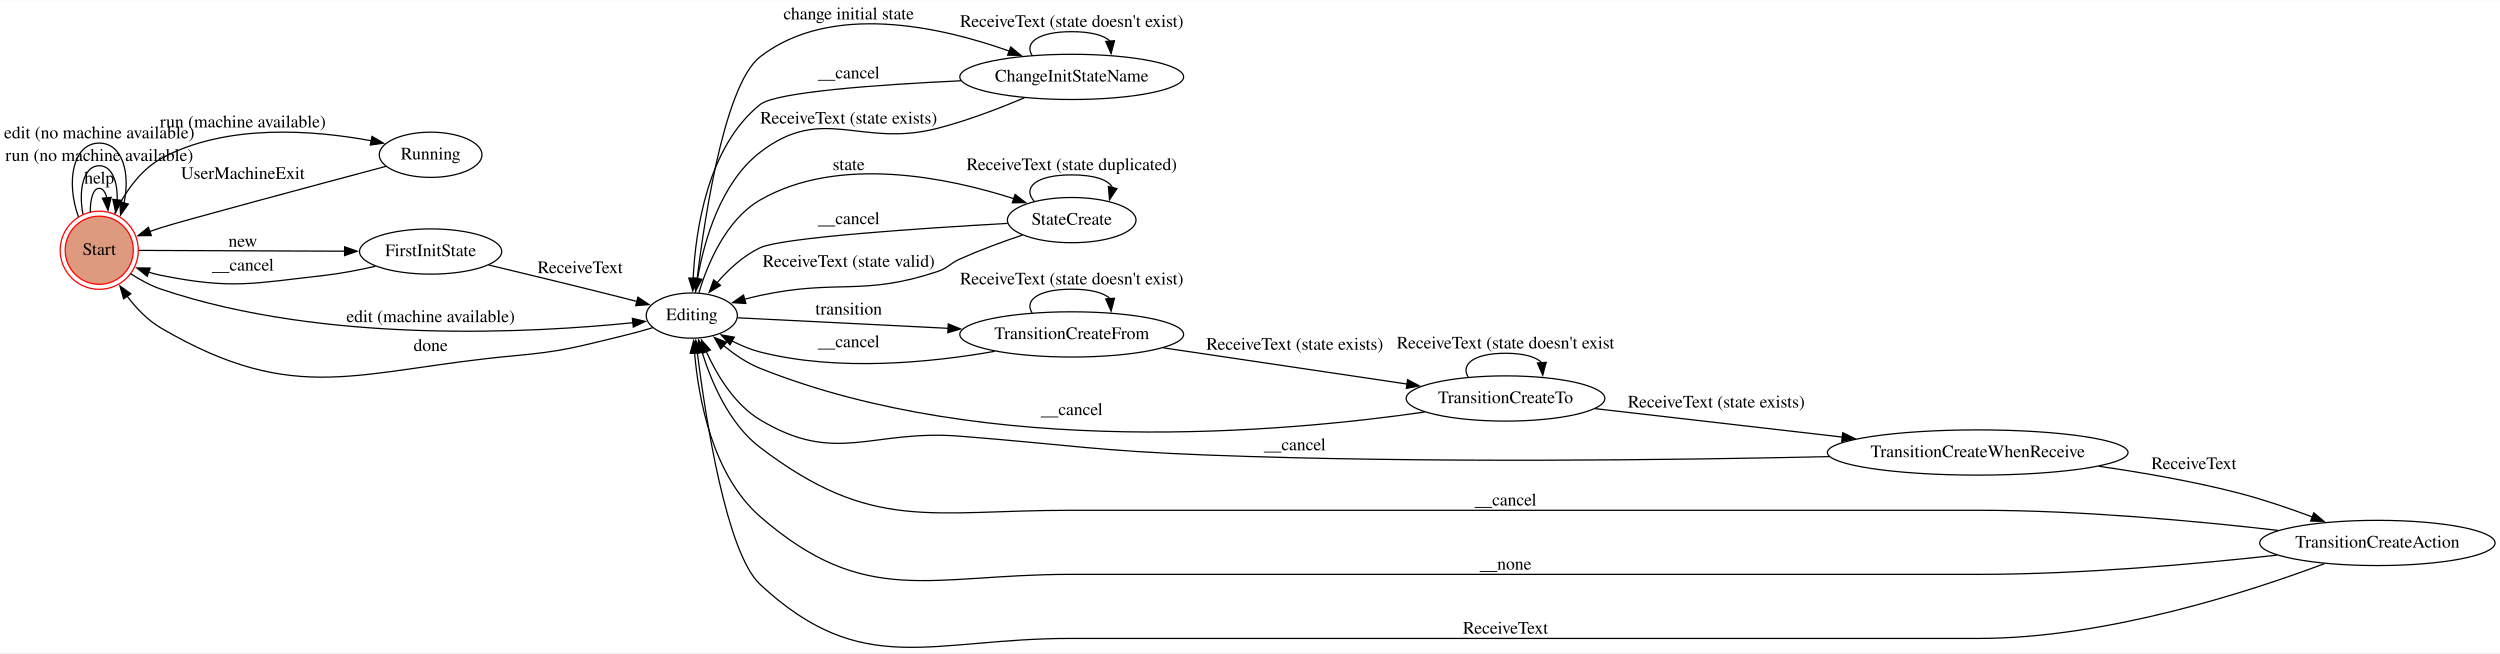
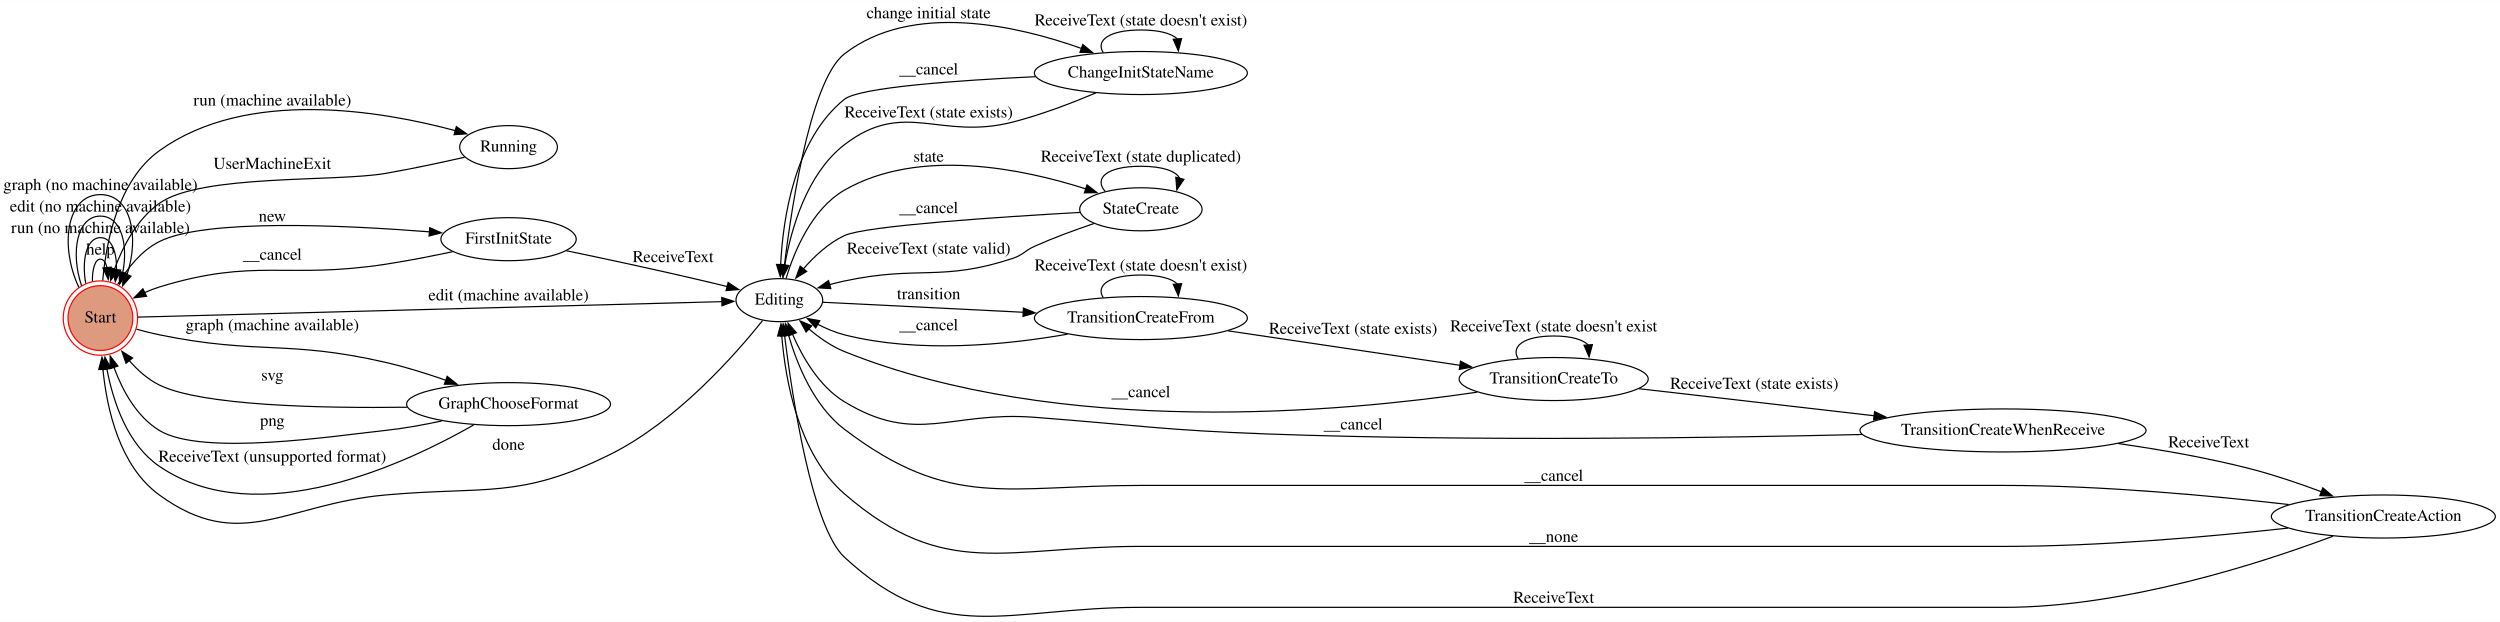
- <svg xmlns="http://www.w3.org/2000/svg" width="1990px" height="520px" viewBox="0.00 0.00 1990.12 519.60">
-   <g id="graph0" class="graph" transform="scale(1.0 1.0) rotate(0.0) translate(4.0 515.6)">
-     <polygon fill="white" stroke="none" points="-4,4 -4,-515.6 1986.12,-515.6 1986.12,4 -4,4" />
+ <svg xmlns="http://www.w3.org/2000/svg" width="2091px" height="520px" viewBox="0.00 0.00 2091.41 519.92">
+   <g id="graph0" class="graph" transform="scale(1.0 1.0) rotate(0.0) translate(4.0 515.92)">
+     <polygon fill="white" stroke="none" points="-4,4 -4,-515.92 2087.41,-515.92 2087.41,4 -4,4" />
    <g id="node1" class="node">
-       <ellipse fill="#dd9a7f" stroke="red" cx="75" cy="-316.6" rx="27.12" ry="27.12" />
-       <ellipse fill="none" stroke="red" cx="75" cy="-316.6" rx="31.1" ry="31.1" />
-       <text text-anchor="middle" x="75" y="-312.9" font-family="Times,serif" font-size="14.00">Start</text>
+       <ellipse fill="#dd9a7f" stroke="red" cx="80" cy="-249.92" rx="27.12" ry="27.12" />
+       <ellipse fill="none" stroke="red" cx="80" cy="-249.92" rx="31.1" ry="31.1" />
+       <text text-anchor="middle" x="80" y="-246.22" font-family="Times,serif" font-size="14.00">Start</text>
    </g>
    <g id="edge1" class="edge">
-       <path fill="none" stroke="black" d="M67.86,-346.92C67.78,-357.42 70.16,-365.89 75,-365.89 77.87,-365.89 79.88,-362.91 81.02,-358.28" />
-       <polygon fill="black" stroke="black" points="84.49,-358.73 81.99,-348.43 77.52,-358.04 84.49,-358.73" />
-       <text text-anchor="middle" x="75" y="-369.69" font-family="Times,serif" font-size="14.00">help</text>
+       <path fill="none" stroke="black" d="M73.26,-280.73C73.26,-291 75.51,-299.22 80,-299.22 82.6,-299.22 84.44,-296.47 85.54,-292.17" />
+       <polygon fill="black" stroke="black" points="89.02,-292.55 86.58,-282.24 82.06,-291.82 89.02,-292.55" />
+       <text text-anchor="middle" x="80" y="-303.02" font-family="Times,serif" font-size="14.00">help</text>
    </g>
    <g id="edge3" class="edge">
-       <path fill="none" stroke="black" d="M62.04,-345.3C58.25,-364.8 62.57,-383.89 75,-383.89 85,-383.89 89.75,-371.53 89.25,-356.54" />
-       <polygon fill="black" stroke="black" points="92.75,-356.34 88.13,-346.8 85.8,-357.14 92.75,-356.34" />
-       <text text-anchor="middle" x="75" y="-387.69" font-family="Times,serif" font-size="14.00">run (no machine available)</text>
+       <path fill="none" stroke="black" d="M67.71,-278.97C64.25,-298.35 68.34,-317.22 80,-317.22 89.38,-317.22 93.86,-305 93.46,-290.13" />
+       <polygon fill="black" stroke="black" points="96.97,-290.06 92.45,-280.48 90,-290.79 96.97,-290.06" />
+       <text text-anchor="middle" x="80" y="-321.02" font-family="Times,serif" font-size="14.00">run (no machine available)</text>
    </g>
    <g id="edge6" class="edge">
-       <path fill="none" stroke="black" d="M58.44,-343.23C48.38,-370.9 53.9,-401.89 75,-401.89 93.38,-401.89 99.93,-378.38 94.68,-354.03" />
-       <polygon fill="black" stroke="black" points="98.12,-353.33 91.98,-344.69 91.39,-355.27 98.12,-353.33" />
-       <text text-anchor="middle" x="75" y="-405.69" font-family="Times,serif" font-size="14.00">edit (no machine available)</text>
+       <path fill="none" stroke="black" d="M64.22,-277C54.94,-304.55 60.2,-335.22 80,-335.22 97.17,-335.22 103.41,-312.15 98.71,-288.06" />
+       <polygon fill="black" stroke="black" points="102.11,-287.23 96.17,-278.46 95.34,-289.02 102.11,-287.23" />
+       <text text-anchor="middle" x="80" y="-339.02" font-family="Times,serif" font-size="14.00">edit (no machine available)</text>
+     </g>
+     <g id="edge7" class="edge">
+       <path fill="none" stroke="black" d="M61.93,-275.6C45.68,-310.55 51.7,-353.22 80,-353.22 105.53,-353.22 112.93,-318.48 102.19,-286.01" />
+       <polygon fill="black" stroke="black" points="105.56,-285.01 98.63,-277 99.06,-287.59 105.56,-285.01" />
+       <text text-anchor="middle" x="80" y="-357.02" font-family="Times,serif" font-size="14.00">graph (no machine available)</text>
    </g>
    <g id="node2" class="node">
-       <ellipse fill="none" stroke="black" cx="338.8" cy="-392.6" rx="40.89" ry="18" />
-       <text text-anchor="middle" x="338.8" y="-388.9" font-family="Times,serif" font-size="14.00">Running</text>
+       <ellipse fill="none" stroke="black" cx="421.44" cy="-392.92" rx="40.89" ry="18" />
+       <text text-anchor="middle" x="421.44" y="-389.22" font-family="Times,serif" font-size="14.00">Running</text>
    </g>
    <g id="edge2" class="edge">
-       <path fill="none" stroke="black" d="M87.17,-345.73C94.97,-361.73 107.1,-380.2 124.3,-389.6 176.18,-417.95 246.28,-412.14 291.76,-403.73" />
-       <polygon fill="black" stroke="black" points="292.15,-407.22 301.28,-401.85 290.79,-400.35 292.15,-407.22" />
-       <text text-anchor="middle" x="189.3" y="-414.4" font-family="Times,serif" font-size="14.00">run (machine available)</text>
+       <path fill="none" stroke="black" d="M81.95,-281.31C84.83,-314.44 94.98,-365.19 129.3,-389.92 202.65,-442.78 315.63,-423.24 377.05,-406.66" />
+       <polygon fill="black" stroke="black" points="377.76,-410.1 386.44,-404.03 375.87,-403.36 377.76,-410.1" />
+       <text text-anchor="middle" x="223.8" y="-427.72" font-family="Times,serif" font-size="14.00">run (machine available)</text>
    </g>
    <g id="node3" class="node">
-       <ellipse fill="none" stroke="black" cx="338.8" cy="-315.6" rx="56.59" ry="18" />
-       <text text-anchor="middle" x="338.8" y="-311.9" font-family="Times,serif" font-size="14.00">FirstInitState</text>
+       <ellipse fill="none" stroke="black" cx="421.44" cy="-315.92" rx="56.59" ry="18" />
+       <text text-anchor="middle" x="421.44" y="-312.22" font-family="Times,serif" font-size="14.00">FirstInitState</text>
    </g>
    <g id="edge4" class="edge">
-       <path fill="none" stroke="black" d="M106.54,-316.48C146.5,-316.33 217.65,-316.06 270.51,-315.85" />
-       <polygon fill="black" stroke="black" points="270.33,-319.35 280.32,-315.82 270.3,-312.35 270.33,-319.35" />
-       <text text-anchor="middle" x="189.3" y="-319.4" font-family="Times,serif" font-size="14.00">new</text>
+       <path fill="none" stroke="black" d="M94.37,-277.9C102.44,-291.4 114.12,-306.3 129.3,-313.92 167.4,-333.06 281.75,-327.84 355.28,-322.06" />
+       <polygon fill="black" stroke="black" points="355.52,-325.55 365.21,-321.25 354.96,-318.57 355.52,-325.55" />
+       <text text-anchor="middle" x="223.8" y="-330.72" font-family="Times,serif" font-size="14.00">new</text>
    </g>
    <g id="node4" class="node">
-       <ellipse fill="none" stroke="black" cx="546.69" cy="-264.6" rx="36.29" ry="18" />
-       <text text-anchor="middle" x="546.69" y="-260.9" font-family="Times,serif" font-size="14.00">Editing</text>
+       <ellipse fill="none" stroke="black" cx="647.98" cy="-264.92" rx="36.29" ry="18" />
+       <text text-anchor="middle" x="647.98" y="-261.22" font-family="Times,serif" font-size="14.00">Editing</text>
    </g>
    <g id="edge5" class="edge">
-       <path fill="none" stroke="black" d="M99.87,-298.02C107.31,-293.15 115.8,-288.47 124.3,-285.6 254.93,-241.47 421.3,-250.88 500.21,-258.96" />
-       <polygon fill="black" stroke="black" points="499.39,-262.39 509.7,-259.97 500.13,-255.43 499.39,-262.39" />
-       <text text-anchor="middle" x="338.8" y="-259.4" font-family="Times,serif" font-size="14.00">edit (machine available)</text>
-     </g>
-     <g id="edge7" class="edge">
-       <path fill="none" stroke="black" d="M303.35,-383.43C247.43,-368.51 141.39,-340.09 124.3,-334.6 121.26,-333.62 118.14,-332.57 115,-331.48" />
-       <polygon fill="black" stroke="black" points="116.47,-328.29 105.88,-328.2 114.11,-334.88 116.47,-328.29" />
-       <text text-anchor="middle" x="189.3" y="-373.4" font-family="Times,serif" font-size="14.00">UserMachineExit</text>
+       <path fill="none" stroke="black" d="M111.43,-250.73C204.79,-253.2 487.63,-260.7 600.11,-263.68" />
+       <polygon fill="black" stroke="black" points="599.8,-267.17 609.89,-263.94 599.98,-260.17 599.8,-267.17" />
+       <text text-anchor="middle" x="421.44" y="-264.72" font-family="Times,serif" font-size="14.00">edit (machine available)</text>
+     </g>
+     <g id="node5" class="node">
+       <ellipse fill="none" stroke="black" cx="421.44" cy="-177.92" rx="85.29" ry="18" />
+       <text text-anchor="middle" x="421.44" y="-174.22" font-family="Times,serif" font-size="14.00">GraphChooseFormat</text>
    </g>
    <g id="edge8" class="edge">
-       <path fill="none" stroke="black" d="M294.77,-303.87C281.86,-300.88 267.59,-298.09 254.3,-296.6 196.88,-290.15 180.97,-285.33 124.3,-296.6 120.93,-297.27 117.51,-298.17 114.12,-299.23" />
-       <polygon fill="black" stroke="black" points="113.17,-295.86 104.93,-302.53 115.53,-302.45 113.17,-295.86" />
-       <text text-anchor="middle" x="189.3" y="-300.4" font-family="Times,serif" font-size="14.00">__cancel</text>
+       <path fill="none" stroke="black" d="M110.18,-240.64C116.44,-238.88 123.05,-237.2 129.3,-235.92 212.2,-218.97 235.82,-231.85 318.3,-212.92 335.07,-209.07 352.95,-203.48 368.99,-197.89" />
+       <polygon fill="black" stroke="black" points="370.09,-201.21 378.33,-194.56 367.74,-194.62 370.09,-201.21" />
+       <text text-anchor="middle" x="223.8" y="-239.72" font-family="Times,serif" font-size="14.00">graph (machine available)</text>
    </g>
    <g id="edge9" class="edge">
-       <path fill="none" stroke="black" d="M384.89,-304.89C415.28,-297.61 456.24,-287.7 492.3,-278.6 495.83,-277.71 499.49,-276.77 503.16,-275.82" />
-       <polygon fill="black" stroke="black" points="503.83,-279.27 512.63,-273.36 502.07,-272.49 503.83,-279.27" />
-       <text text-anchor="middle" x="457.8" y="-298.4" font-family="Times,serif" font-size="14.00">ReceiveText</text>
+       <path fill="none" stroke="black" d="M384.65,-384.47C365.12,-380.05 340.46,-374.77 318.3,-370.92 276.56,-363.68 163.83,-370.47 129.3,-345.92 110.82,-332.78 99.01,-310.49 91.69,-290.69" />
+       <polygon fill="black" stroke="black" points="95.08,-289.81 88.56,-281.46 88.45,-292.05 95.08,-289.81" />
+       <text text-anchor="middle" x="223.8" y="-374.72" font-family="Times,serif" font-size="14.00">UserMachineExit</text>
+     </g>
+     <g id="edge10" class="edge">
+       <path fill="none" stroke="black" d="M374.6,-305.45C357.06,-301.72 336.82,-297.75 318.3,-294.92 234.84,-282.18 210.02,-300.63 129.3,-275.92 125.11,-274.64 120.88,-272.98 116.74,-271.12" />
+       <polygon fill="black" stroke="black" points="118.62,-268.15 108.11,-266.86 115.52,-274.43 118.62,-268.15" />
+       <text text-anchor="middle" x="223.8" y="-298.72" font-family="Times,serif" font-size="14.00">__cancel</text>
+     </g>
+     <g id="edge11" class="edge">
+       <path fill="none" stroke="black" d="M469.78,-306.26C504.21,-299.1 551.9,-288.89 593.58,-278.92 597.12,-278.07 600.79,-277.17 604.47,-276.24" />
+       <polygon fill="black" stroke="black" points="605.13,-279.69 613.95,-273.81 603.39,-272.91 605.13,-279.69" />
+       <text text-anchor="middle" x="559.08" y="-296.72" font-family="Times,serif" font-size="14.00">ReceiveText</text>
+     </g>
+     <g id="edge15" class="edge">
+       <path fill="none" stroke="black" d="M633.96,-247.86C611.38,-219.59 562.02,-163.45 506.58,-135.92 430.42,-98.1 402.99,-109.51 318.3,-101.92 234.63,-94.43 197.29,-52.59 129.3,-101.92 96.38,-125.81 85.47,-172.75 82.07,-207.39" />
+       <polygon fill="black" stroke="black" points="78.6,-206.87 81.31,-217.11 85.58,-207.42 78.6,-206.87" />
+       <text text-anchor="middle" x="421.44" y="-139.72" font-family="Times,serif" font-size="14.00">done</text>
+     </g>
+     <g id="node6" class="node">
+       <ellipse fill="none" stroke="black" cx="950.42" cy="-454.92" rx="89.08" ry="18" />
+       <text text-anchor="middle" x="950.42" y="-451.22" font-family="Times,serif" font-size="14.00">ChangeInitStateName</text>
+     </g>
+     <g id="edge12" class="edge">
+       <path fill="none" stroke="black" d="M650.89,-283.09C656.12,-329.01 672.35,-447.69 702.38,-470.92 758.98,-514.72 846.48,-494.77 900.72,-475.47" />
+       <polygon fill="black" stroke="black" points="901.85,-478.78 910.02,-472.03 899.43,-472.22 901.85,-478.78" />
+       <text text-anchor="middle" x="772.88" y="-500.72" font-family="Times,serif" font-size="14.00">change initial state</text>
+     </g>
+     <g id="node7" class="node">
+       <ellipse fill="none" stroke="black" cx="950.42" cy="-340.92" rx="51.19" ry="18" />
+       <text text-anchor="middle" x="950.42" y="-337.22" font-family="Times,serif" font-size="14.00">StateCreate</text>
    </g>
    <g id="edge13" class="edge">
-       <path fill="none" stroke="black" d="M515.64,-254.96C508.06,-252.71 499.92,-250.43 492.3,-248.6 454.08,-239.39 444.45,-236.17 405.3,-232.6 280.54,-221.22 232.49,-191.45 124.3,-254.6 113.67,-260.8 104.54,-270.33 97.16,-280.06" />
-       <polygon fill="black" stroke="black" points="94.39,-277.93 91.51,-288.13 100.12,-281.95 94.39,-277.93" />
-       <text text-anchor="middle" x="338.8" y="-236.4" font-family="Times,serif" font-size="14.00">done</text>
-     </g>
-     <g id="node5" class="node">
-       <ellipse fill="none" stroke="black" cx="849.13" cy="-454.6" rx="89.08" ry="18" />
-       <text text-anchor="middle" x="849.13" y="-450.9" font-family="Times,serif" font-size="14.00">ChangeInitStateName</text>
-     </g>
-     <g id="edge10" class="edge">
-       <path fill="none" stroke="black" d="M549.6,-282.77C554.84,-328.69 571.07,-447.36 601.09,-470.6 657.69,-514.4 745.19,-494.44 799.44,-475.15" />
-       <polygon fill="black" stroke="black" points="800.57,-478.46 808.74,-471.71 798.14,-471.89 800.57,-478.46" />
-       <text text-anchor="middle" x="671.59" y="-500.4" font-family="Times,serif" font-size="14.00">change initial state</text>
-     </g>
-     <g id="node6" class="node">
-       <ellipse fill="none" stroke="black" cx="849.13" cy="-340.6" rx="51.19" ry="18" />
-       <text text-anchor="middle" x="849.13" y="-336.9" font-family="Times,serif" font-size="14.00">StateCreate</text>
-     </g>
-     <g id="edge11" class="edge">
-       <path fill="none" stroke="black" d="M552.28,-282.69C558.92,-304.66 573.56,-340.75 601.09,-356.6 663.85,-392.74 751.03,-374.37 803.29,-357.59" />
-       <polygon fill="black" stroke="black" points="804.07,-361.02 812.45,-354.53 801.86,-354.38 804.07,-361.02" />
-       <text text-anchor="middle" x="671.59" y="-380.4" font-family="Times,serif" font-size="14.00">state</text>
-     </g>
-     <g id="node7" class="node">
-       <ellipse fill="none" stroke="black" cx="849.13" cy="-249.6" rx="89.08" ry="18" />
-       <text text-anchor="middle" x="849.13" y="-245.9" font-family="Times,serif" font-size="14.00">TransitionCreateFrom</text>
-     </g>
-     <g id="edge12" class="edge">
-       <path fill="none" stroke="black" d="M583.04,-262.83C624.05,-260.78 693.39,-257.32 750.87,-254.45" />
-       <polygon fill="black" stroke="black" points="750.87,-257.96 760.68,-253.96 750.52,-250.97 750.87,-257.96" />
-       <text text-anchor="middle" x="671.59" y="-265.4" font-family="Times,serif" font-size="14.00">transition</text>
+       <path fill="none" stroke="black" d="M653.56,-283.02C660.21,-304.99 674.85,-341.07 702.38,-356.92 765.14,-393.06 852.32,-374.69 904.57,-357.91" />
+       <polygon fill="black" stroke="black" points="905.36,-361.34 913.74,-354.85 903.14,-354.7 905.36,-361.34" />
+       <text text-anchor="middle" x="772.88" y="-380.72" font-family="Times,serif" font-size="14.00">state</text>
+     </g>
+     <g id="node8" class="node">
+       <ellipse fill="none" stroke="black" cx="950.42" cy="-249.92" rx="89.08" ry="18" />
+       <text text-anchor="middle" x="950.42" y="-246.22" font-family="Times,serif" font-size="14.00">TransitionCreateFrom</text>
    </g>
    <g id="edge14" class="edge">
-       <path fill="none" stroke="black" d="M760.96,-451.52C694.97,-448.42 613.58,-442.61 601.09,-432.6 559.3,-399.08 549.69,-332.85 547.8,-294.31" />
-       <polygon fill="black" stroke="black" points="551.3,-294.24 547.47,-284.36 544.3,-294.47 551.3,-294.24" />
-       <text text-anchor="middle" x="671.59" y="-453.4" font-family="Times,serif" font-size="14.00">__cancel</text>
+       <path fill="none" stroke="black" d="M684.33,-263.15C725.34,-261.11 794.67,-257.65 852.15,-254.78" />
+       <polygon fill="black" stroke="black" points="852.15,-258.28 861.97,-254.29 851.8,-251.29 852.15,-258.28" />
+       <text text-anchor="middle" x="772.88" y="-265.72" font-family="Times,serif" font-size="14.00">transition</text>
+     </g>
+     <g id="edge33" class="edge">
+       <path fill="none" stroke="black" d="M336.69,-175.34C263.81,-174.39 164.5,-176.61 129.3,-193.92 119.65,-198.66 111.15,-206.29 104.08,-214.41" />
+       <polygon fill="black" stroke="black" points="101.42,-212.13 97.92,-222.12 106.89,-216.49 101.42,-212.13" />
+       <text text-anchor="middle" x="223.8" y="-197.72" font-family="Times,serif" font-size="14.00">svg</text>
+     </g>
+     <g id="edge34" class="edge">
+       <path fill="none" stroke="black" d="M365.66,-163.88C350.43,-160.6 333.81,-157.57 318.3,-155.92 276.53,-151.47 165.15,-134.04 129.3,-155.92 110.36,-167.48 98.53,-189.1 91.33,-208.69" />
+       <polygon fill="black" stroke="black" points="88.02,-207.56 88.17,-218.16 94.66,-209.78 88.02,-207.56" />
+       <text text-anchor="middle" x="223.8" y="-159.72" font-family="Times,serif" font-size="14.00">png</text>
+     </g>
+     <g id="edge35" class="edge">
+       <path fill="none" stroke="black" d="M392.38,-160.6C336.97,-128.86 211.74,-69.56 129.3,-125.92 102.73,-144.08 90.77,-179.2 85.4,-207.44" />
+       <polygon fill="black" stroke="black" points="81.97,-206.72 83.78,-217.16 88.87,-207.87 81.97,-206.72" />
+       <text text-anchor="middle" x="223.8" y="-129.72" font-family="Times,serif" font-size="14.00">ReceiveText (unsupported format)</text>
    </g>
    <g id="edge16" class="edge">
-       <path fill="none" stroke="black" d="M811.54,-437.99C791.42,-429.5 765.8,-419.69 742.09,-413.6 680.85,-397.86 651.14,-433.24 601.09,-394.6 569.55,-370.24 556.52,-324.05 551.22,-293.8" />
-       <polygon fill="black" stroke="black" points="554.72,-293.52 549.73,-284.18 547.8,-294.6 554.72,-293.52" />
-       <text text-anchor="middle" x="671.59" y="-417.4" font-family="Times,serif" font-size="14.00">ReceiveText (state exists)</text>
-     </g>
-     <g id="edge15" class="edge">
-       <path fill="none" stroke="black" d="M817.67,-471.63C811.25,-481.45 821.74,-490.6 849.13,-490.6 864.97,-490.6 875.16,-487.54 879.69,-483.07" />
-       <polygon fill="black" stroke="black" points="883.18,-483.39 880.47,-473.14 876.2,-482.84 883.18,-483.39" />
-       <text text-anchor="middle" x="849.13" y="-494.4" font-family="Times,serif" font-size="14.00">ReceiveText (state doesn't exist)</text>
+       <path fill="none" stroke="black" d="M862.25,-451.85C796.25,-448.74 714.87,-442.94 702.38,-432.92 660.58,-399.4 650.98,-333.17 649.08,-294.63" />
+       <polygon fill="black" stroke="black" points="652.58,-294.57 648.76,-284.69 645.59,-294.79 652.58,-294.57" />
+       <text text-anchor="middle" x="772.88" y="-453.72" font-family="Times,serif" font-size="14.00">__cancel</text>
+     </g>
+     <g id="edge18" class="edge">
+       <path fill="none" stroke="black" d="M912.82,-438.32C892.7,-429.82 867.08,-420.01 843.38,-413.92 782.13,-398.19 752.43,-433.56 702.38,-394.92 670.83,-370.57 657.81,-324.38 652.51,-294.12" />
+       <polygon fill="black" stroke="black" points="656,-293.85 651.01,-284.5 649.09,-294.92 656,-293.85" />
+       <text text-anchor="middle" x="772.88" y="-417.72" font-family="Times,serif" font-size="14.00">ReceiveText (state exists)</text>
    </g>
    <g id="edge17" class="edge">
-       <path fill="none" stroke="black" d="M798.13,-337.99C731.09,-334.21 618.43,-326.76 601.09,-318.6 587.67,-312.28 575.73,-301.09 566.57,-290.52" />
-       <polygon fill="black" stroke="black" points="569.54,-288.63 560.51,-283.09 564.11,-293.05 569.54,-288.63" />
-       <text text-anchor="middle" x="671.59" y="-337.4" font-family="Times,serif" font-size="14.00">__cancel</text>
+       <path fill="none" stroke="black" d="M918.96,-471.96C912.54,-481.78 923.02,-490.92 950.42,-490.92 966.26,-490.92 976.44,-487.86 980.98,-483.39" />
+       <polygon fill="black" stroke="black" points="984.46,-483.71 981.76,-473.47 977.48,-483.16 984.46,-483.71" />
+       <text text-anchor="middle" x="950.42" y="-494.72" font-family="Times,serif" font-size="14.00">ReceiveText (state doesn't exist)</text>
    </g>
    <g id="edge19" class="edge">
-       <path fill="none" stroke="black" d="M809.88,-328.69C794.21,-323.42 776.05,-316.78 760.09,-309.6 751.75,-305.84 750.78,-302.48 742.09,-299.6 682.08,-279.67 662.9,-293.94 601.09,-280.6 597.02,-279.72 592.81,-278.68 588.62,-277.57" />
-       <polygon fill="black" stroke="black" points="589.73,-274.24 579.15,-274.9 587.83,-280.98 589.73,-274.24" />
-       <text text-anchor="middle" x="671.59" y="-303.4" font-family="Times,serif" font-size="14.00">ReceiveText (state valid)</text>
-     </g>
-     <g id="edge18" class="edge">
-       <path fill="none" stroke="black" d="M819.43,-355.39C809.76,-366.01 819.66,-376.6 849.13,-376.6 868.02,-376.6 878.86,-372.25 881.68,-366.34" />
-       <polygon fill="black" stroke="black" points="885.12,-365.65 879.22,-356.85 878.34,-367.41 885.12,-365.65" />
-       <text text-anchor="middle" x="849.13" y="-380.4" font-family="Times,serif" font-size="14.00">ReceiveText (state duplicated)</text>
+       <path fill="none" stroke="black" d="M899.42,-338.31C832.38,-334.53 719.71,-327.08 702.38,-318.92 688.96,-312.6 677.02,-301.41 667.85,-290.85" />
+       <polygon fill="black" stroke="black" points="670.82,-288.95 661.79,-283.41 665.4,-293.37 670.82,-288.95" />
+       <text text-anchor="middle" x="772.88" y="-337.72" font-family="Times,serif" font-size="14.00">__cancel</text>
+     </g>
+     <g id="edge21" class="edge">
+       <path fill="none" stroke="black" d="M911.17,-329.02C895.5,-323.74 877.34,-317.1 861.38,-309.92 853.03,-306.16 852.06,-302.8 843.38,-299.92 783.36,-280 764.19,-294.26 702.38,-280.92 698.31,-280.04 694.09,-279.01 689.91,-277.89" />
+       <polygon fill="black" stroke="black" points="691.01,-274.57 680.44,-275.22 689.11,-281.3 691.01,-274.57" />
+       <text text-anchor="middle" x="772.88" y="-303.72" font-family="Times,serif" font-size="14.00">ReceiveText (state valid)</text>
    </g>
    <g id="edge20" class="edge">
-       <path fill="none" stroke="black" d="M787.76,-236.13C737.13,-227.22 663.34,-219.78 601.09,-235.6 593.47,-237.53 585.75,-240.8 578.65,-244.46" />
-       <polygon fill="black" stroke="black" points="577.1,-241.32 570.08,-249.26 580.51,-247.43 577.1,-241.32" />
-       <text text-anchor="middle" x="671.59" y="-239.4" font-family="Times,serif" font-size="14.00">__cancel</text>
-     </g>
-     <g id="edge21" class="edge">
-       <path fill="none" stroke="black" d="M817.67,-266.63C811.25,-276.45 821.74,-285.6 849.13,-285.6 864.97,-285.6 875.16,-282.54 879.69,-278.07" />
-       <polygon fill="black" stroke="black" points="883.18,-278.39 880.47,-268.14 876.2,-277.84 883.18,-278.39" />
-       <text text-anchor="middle" x="849.13" y="-289.4" font-family="Times,serif" font-size="14.00">ReceiveText (state doesn't exist)</text>
-     </g>
-     <g id="node8" class="node">
-       <ellipse fill="none" stroke="black" cx="1194.47" cy="-198.6" rx="79.09" ry="18" />
-       <text text-anchor="middle" x="1194.47" y="-194.9" font-family="Times,serif" font-size="14.00">TransitionCreateTo</text>
+       <path fill="none" stroke="black" d="M920.71,-355.71C911.04,-366.34 920.94,-376.92 950.42,-376.92 969.3,-376.92 980.15,-372.58 982.97,-366.66" />
+       <polygon fill="black" stroke="black" points="986.4,-365.98 980.5,-357.18 979.63,-367.73 986.4,-365.98" />
+       <text text-anchor="middle" x="950.42" y="-380.72" font-family="Times,serif" font-size="14.00">ReceiveText (state duplicated)</text>
    </g>
    <g id="edge22" class="edge">
-       <path fill="none" stroke="black" d="M922.11,-238.91C978.89,-230.47 1057.93,-218.73 1116.07,-210.09" />
-       <polygon fill="black" stroke="black" points="1116.53,-213.56 1125.91,-208.63 1115.5,-206.64 1116.53,-213.56" />
-       <text text-anchor="middle" x="1026.68" y="-237.4" font-family="Times,serif" font-size="14.00">ReceiveText (state exists)</text>
+       <path fill="none" stroke="black" d="M889.04,-236.46C838.42,-227.54 764.62,-220.11 702.38,-235.92 694.75,-237.86 687.04,-241.13 679.93,-244.79" />
+       <polygon fill="black" stroke="black" points="678.38,-241.65 671.36,-249.58 681.8,-247.75 678.38,-241.65" />
+       <text text-anchor="middle" x="772.88" y="-239.72" font-family="Times,serif" font-size="14.00">__cancel</text>
    </g>
    <g id="edge23" class="edge">
-       <path fill="none" stroke="black" d="M1130.1,-187.83C1018.52,-171.72 781.73,-150.39 601.09,-222.6 590.64,-226.78 580.55,-233.68 572.02,-240.69" />
-       <polygon fill="black" stroke="black" points="569.77,-238.01 564.56,-247.23 574.39,-243.27 569.77,-238.01" />
-       <text text-anchor="middle" x="849.13" y="-185.4" font-family="Times,serif" font-size="14.00">__cancel</text>
+       <path fill="none" stroke="black" d="M918.96,-266.96C912.54,-276.78 923.02,-285.92 950.42,-285.92 966.26,-285.92 976.44,-282.86 980.98,-278.39" />
+       <polygon fill="black" stroke="black" points="984.46,-278.71 981.76,-268.47 977.48,-278.16 984.46,-278.71" />
+       <text text-anchor="middle" x="950.42" y="-289.72" font-family="Times,serif" font-size="14.00">ReceiveText (state doesn't exist)</text>
+     </g>
+     <g id="node9" class="node">
+       <ellipse fill="none" stroke="black" cx="1295.75" cy="-198.92" rx="79.09" ry="18" />
+       <text text-anchor="middle" x="1295.75" y="-195.22" font-family="Times,serif" font-size="14.00">TransitionCreateTo</text>
    </g>
    <g id="edge24" class="edge">
-       <path fill="none" stroke="black" d="M1164.74,-215.63C1158.67,-225.45 1168.58,-234.6 1194.47,-234.6 1209.44,-234.6 1219.06,-231.54 1223.35,-227.07" />
-       <polygon fill="black" stroke="black" points="1226.84,-227.38 1224.09,-217.14 1219.86,-226.86 1226.84,-227.38" />
-       <text text-anchor="middle" x="1194.47" y="-238.4" font-family="Times,serif" font-size="14.00">ReceiveText (state doesn't exist</text>
-     </g>
-     <g id="node9" class="node">
-       <ellipse fill="none" stroke="black" cx="1570.35" cy="-155.6" rx="119.68" ry="18" />
-       <text text-anchor="middle" x="1570.35" y="-151.9" font-family="Times,serif" font-size="14.00">TransitionCreateWhenReceive</text>
+       <path fill="none" stroke="black" d="M1023.39,-239.23C1080.17,-230.79 1159.21,-219.05 1217.35,-210.42" />
+       <polygon fill="black" stroke="black" points="1217.81,-213.89 1227.19,-208.96 1216.79,-206.96 1217.81,-213.89" />
+       <text text-anchor="middle" x="1127.96" y="-236.72" font-family="Times,serif" font-size="14.00">ReceiveText (state exists)</text>
    </g>
    <g id="edge25" class="edge">
-       <path fill="none" stroke="black" d="M1265.79,-190.51C1321.27,-184.13 1399.56,-175.12 1462.73,-167.86" />
-       <polygon fill="black" stroke="black" points="1462.9,-171.36 1472.43,-166.74 1462.1,-164.41 1462.9,-171.36" />
-       <text text-anchor="middle" x="1362.26" y="-191.4" font-family="Times,serif" font-size="14.00">ReceiveText (state exists)</text>
+       <path fill="none" stroke="black" d="M1231.78,-187.95C1120.33,-171.4 883.05,-149.15 702.38,-221.92 691.56,-226.28 681.2,-233.6 672.54,-240.97" />
+       <polygon fill="black" stroke="black" points="670.35,-238.23 665.29,-247.54 675.05,-243.42 670.35,-238.23" />
+       <text text-anchor="middle" x="950.42" y="-183.72" font-family="Times,serif" font-size="14.00">__cancel</text>
    </g>
    <g id="edge26" class="edge">
-       <path fill="none" stroke="black" d="M1452.32,-152.34C1328.89,-149.57 1128.77,-147 956.18,-153.6 868.84,-156.93 847.22,-161.7 760.09,-168.6 689.41,-174.19 661.89,-145.12 601.09,-181.6 580.7,-193.83 566.73,-217.19 558.2,-236.02" />
-       <polygon fill="black" stroke="black" points="555.05,-234.49 554.4,-245.06 561.5,-237.21 555.05,-234.49" />
-       <text text-anchor="middle" x="1026.68" y="-157.4" font-family="Times,serif" font-size="14.00">__cancel</text>
+       <path fill="none" stroke="black" d="M1266.02,-215.96C1259.95,-225.78 1269.86,-234.92 1295.75,-234.92 1310.72,-234.92 1320.35,-231.86 1324.63,-227.39" />
+       <polygon fill="black" stroke="black" points="1328.12,-227.7 1325.37,-217.47 1321.14,-227.18 1328.12,-227.7" />
+       <text text-anchor="middle" x="1295.75" y="-238.72" font-family="Times,serif" font-size="14.00">ReceiveText (state doesn't exist</text>
    </g>
    <g id="node10" class="node">
-       <ellipse fill="none" stroke="black" cx="1888.53" cy="-83.6" rx="93.68" ry="18" />
-       <text text-anchor="middle" x="1888.53" y="-79.9" font-family="Times,serif" font-size="14.00">TransitionCreateAction</text>
+       <ellipse fill="none" stroke="black" cx="1671.64" cy="-155.92" rx="119.68" ry="18" />
+       <text text-anchor="middle" x="1671.64" y="-152.22" font-family="Times,serif" font-size="14.00">TransitionCreateWhenReceive</text>
    </g>
    <g id="edge27" class="edge">
-       <path fill="none" stroke="black" d="M1666.8,-144.64C1701.75,-139.61 1741.42,-132.69 1776.94,-123.6 1796.86,-118.49 1818.23,-111.21 1836.82,-104.26" />
-       <polygon fill="black" stroke="black" points="1837.9,-107.59 1846,-100.76 1835.41,-101.05 1837.9,-107.59" />
-       <text text-anchor="middle" x="1742.44" y="-142.4" font-family="Times,serif" font-size="14.00">ReceiveText</text>
+       <path fill="none" stroke="black" d="M1367.08,-190.83C1422.55,-184.45 1500.84,-175.45 1564.02,-168.18" />
+       <polygon fill="black" stroke="black" points="1564.19,-171.69 1573.72,-167.07 1563.39,-164.73 1564.19,-171.69" />
+       <text text-anchor="middle" x="1463.55" y="-190.72" font-family="Times,serif" font-size="14.00">ReceiveText (state exists)</text>
    </g>
    <g id="edge28" class="edge">
-       <path fill="none" stroke="black" d="M1809.39,-93.61C1745.49,-100.94 1652.73,-109.6 1571.35,-109.6 848.13,-109.6 848.13,-109.6 848.13,-109.6 736.11,-109.6 690.27,-91.8 601.09,-159.6 576.47,-178.32 562.3,-211.57 554.83,-235.65" />
-       <polygon fill="black" stroke="black" points="551.49,-234.59 552.1,-245.17 558.22,-236.52 551.49,-234.59" />
-       <text text-anchor="middle" x="1194.47" y="-113.4" font-family="Times,serif" font-size="14.00">__cancel</text>
+       <path fill="none" stroke="black" d="M1553.61,-152.53C1430.19,-149.62 1230.07,-146.77 1057.46,-152.92 970.15,-156.03 948.49,-160.25 861.38,-166.92 790.68,-172.33 762.98,-143.12 702.38,-179.92 681.36,-192.68 667.29,-217.2 658.89,-236.63" />
+       <polygon fill="black" stroke="black" points="655.74,-235.09 655.26,-245.68 662.24,-237.7 655.74,-235.09" />
+       <text text-anchor="middle" x="1127.96" y="-156.72" font-family="Times,serif" font-size="14.00">__cancel</text>
+     </g>
+     <g id="node11" class="node">
+       <ellipse fill="none" stroke="black" cx="1989.82" cy="-83.92" rx="93.68" ry="18" />
+       <text text-anchor="middle" x="1989.82" y="-80.22" font-family="Times,serif" font-size="14.00">TransitionCreateAction</text>
    </g>
    <g id="edge29" class="edge">
-       <path fill="none" stroke="black" d="M1808.73,-73.9C1744.85,-66.87 1652.43,-58.6 1571.35,-58.6 848.13,-58.6 848.13,-58.6 848.13,-58.6 736.45,-58.6 685.32,-31.26 601.09,-104.6 563.09,-137.68 552.05,-198.56 548.9,-234.94" />
-       <polygon fill="black" stroke="black" points="545.42,-234.53 548.21,-244.75 552.4,-235.02 545.42,-234.53" />
-       <text text-anchor="middle" x="1194.47" y="-62.4" font-family="Times,serif" font-size="14.00">__none</text>
+       <path fill="none" stroke="black" d="M1768.09,-144.96C1803.04,-139.93 1842.71,-133.02 1878.22,-123.92 1898.15,-118.82 1919.52,-111.54 1938.1,-104.58" />
+       <polygon fill="black" stroke="black" points="1939.19,-107.92 1947.28,-101.08 1936.69,-101.38 1939.19,-107.92" />
+       <text text-anchor="middle" x="1843.72" y="-141.72" font-family="Times,serif" font-size="14.00">ReceiveText</text>
    </g>
    <g id="edge30" class="edge">
-       <path fill="none" stroke="black" d="M1846.35,-67.11C1786.73,-44.75 1672.41,-7.6 1571.35,-7.6 848.13,-7.6 848.13,-7.6 848.13,-7.6 736.69,-7.6 682.69,25.31 601.09,-50.6 574.3,-75.52 557.75,-182.5 551.08,-235.13" />
-       <polygon fill="black" stroke="black" points="547.63,-234.52 549.89,-244.87 554.58,-235.37 547.63,-234.52" />
-       <text text-anchor="middle" x="1194.47" y="-11.4" font-family="Times,serif" font-size="14.00">ReceiveText</text>
+       <path fill="none" stroke="black" d="M1910.68,-93.93C1846.78,-101.26 1754.01,-109.92 1672.64,-109.92 949.42,-109.92 949.42,-109.92 949.42,-109.92 837.65,-109.92 791.36,-89.3 702.38,-156.92 676.93,-176.26 662.84,-210.99 655.61,-235.84" />
+       <polygon fill="black" stroke="black" points="652.27,-234.79 653.07,-245.35 659.03,-236.59 652.27,-234.79" />
+       <text text-anchor="middle" x="1295.75" y="-113.72" font-family="Times,serif" font-size="14.00">__cancel</text>
+     </g>
+     <g id="edge31" class="edge">
+       <path fill="none" stroke="black" d="M1910.02,-74.22C1846.13,-67.19 1753.72,-58.92 1672.64,-58.92 949.42,-58.92 949.42,-58.92 949.42,-58.92 837.89,-58.92 786.64,-29.86 702.38,-102.92 663.78,-136.38 652.95,-198.31 650,-235.14" />
+       <polygon fill="black" stroke="black" points="646.51,-234.88 649.36,-245.08 653.49,-235.32 646.51,-234.88" />
+       <text text-anchor="middle" x="1295.75" y="-62.72" font-family="Times,serif" font-size="14.00">__none</text>
+     </g>
+     <g id="edge32" class="edge">
+       <path fill="none" stroke="black" d="M1947.64,-67.43C1888.01,-45.08 1773.69,-7.92 1672.64,-7.92 949.42,-7.92 949.42,-7.92 949.42,-7.92 838.05,-7.92 784.03,25.82 702.38,-49.92 675.43,-74.91 658.96,-182.41 652.34,-235.3" />
+       <polygon fill="black" stroke="black" points="648.88,-234.75 651.15,-245.1 655.83,-235.59 648.88,-234.75" />
+       <text text-anchor="middle" x="1295.75" y="-11.72" font-family="Times,serif" font-size="14.00">ReceiveText</text>
    </g>
  </g>
</svg>
